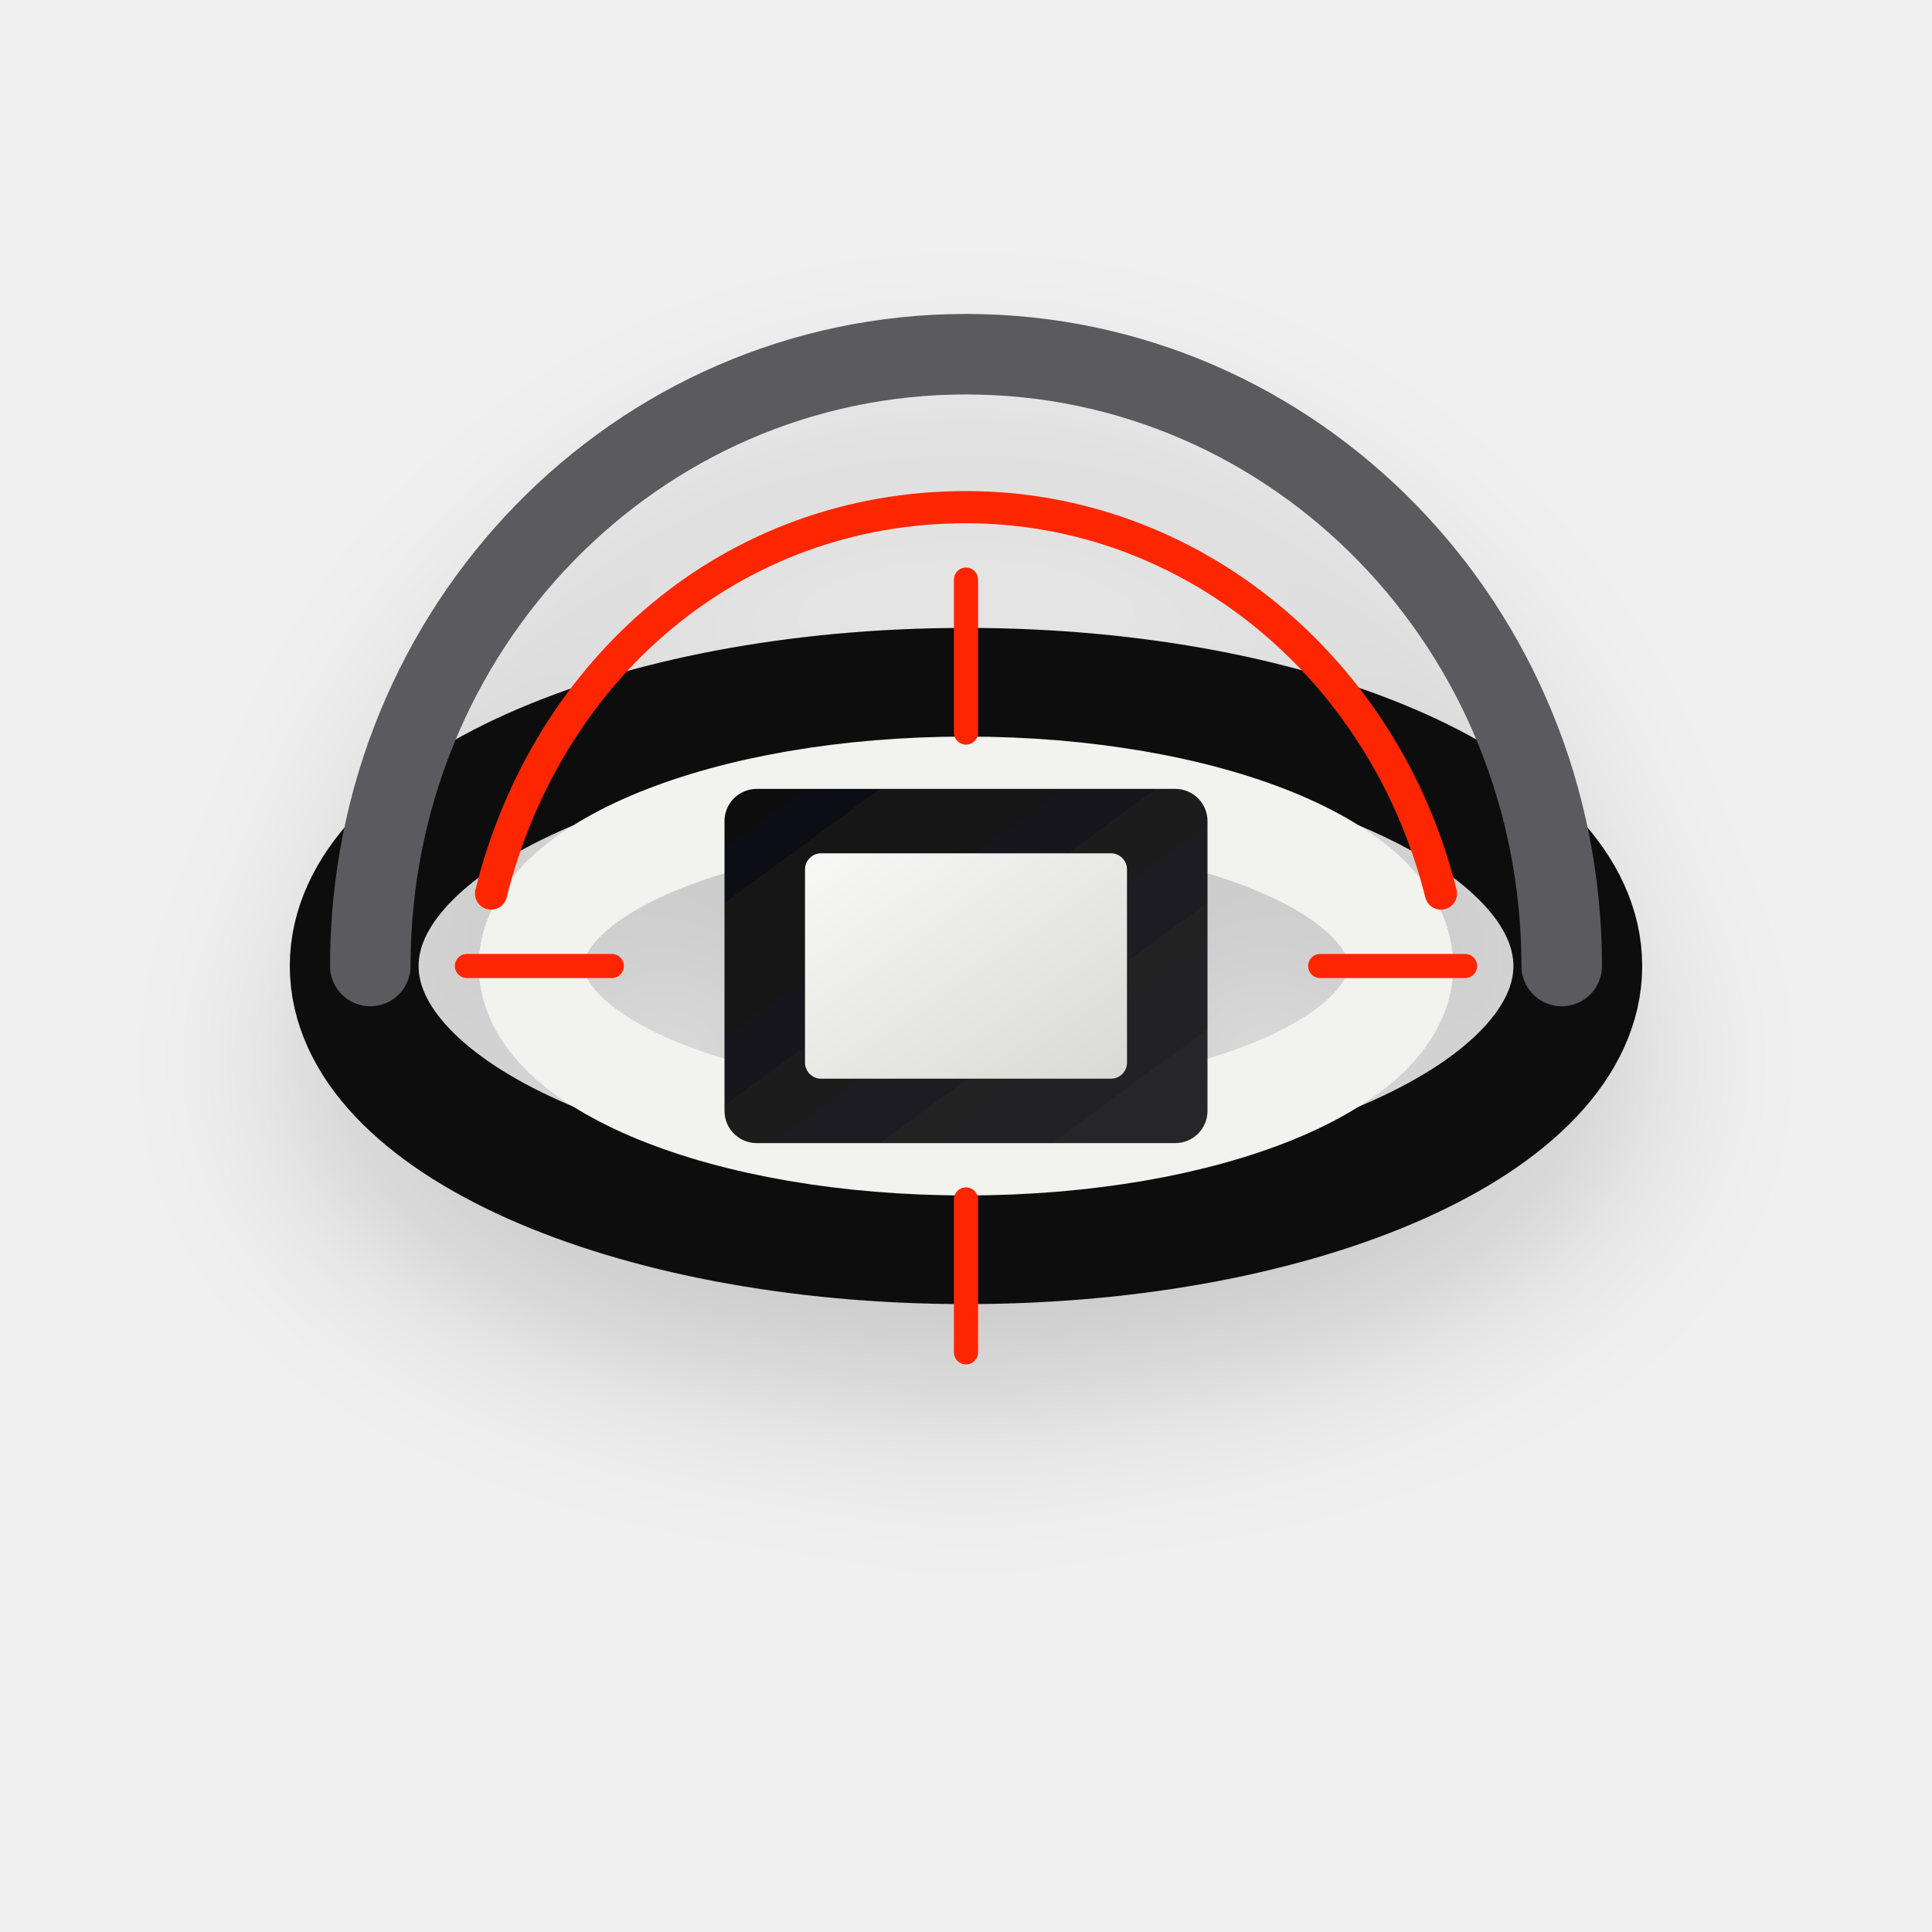
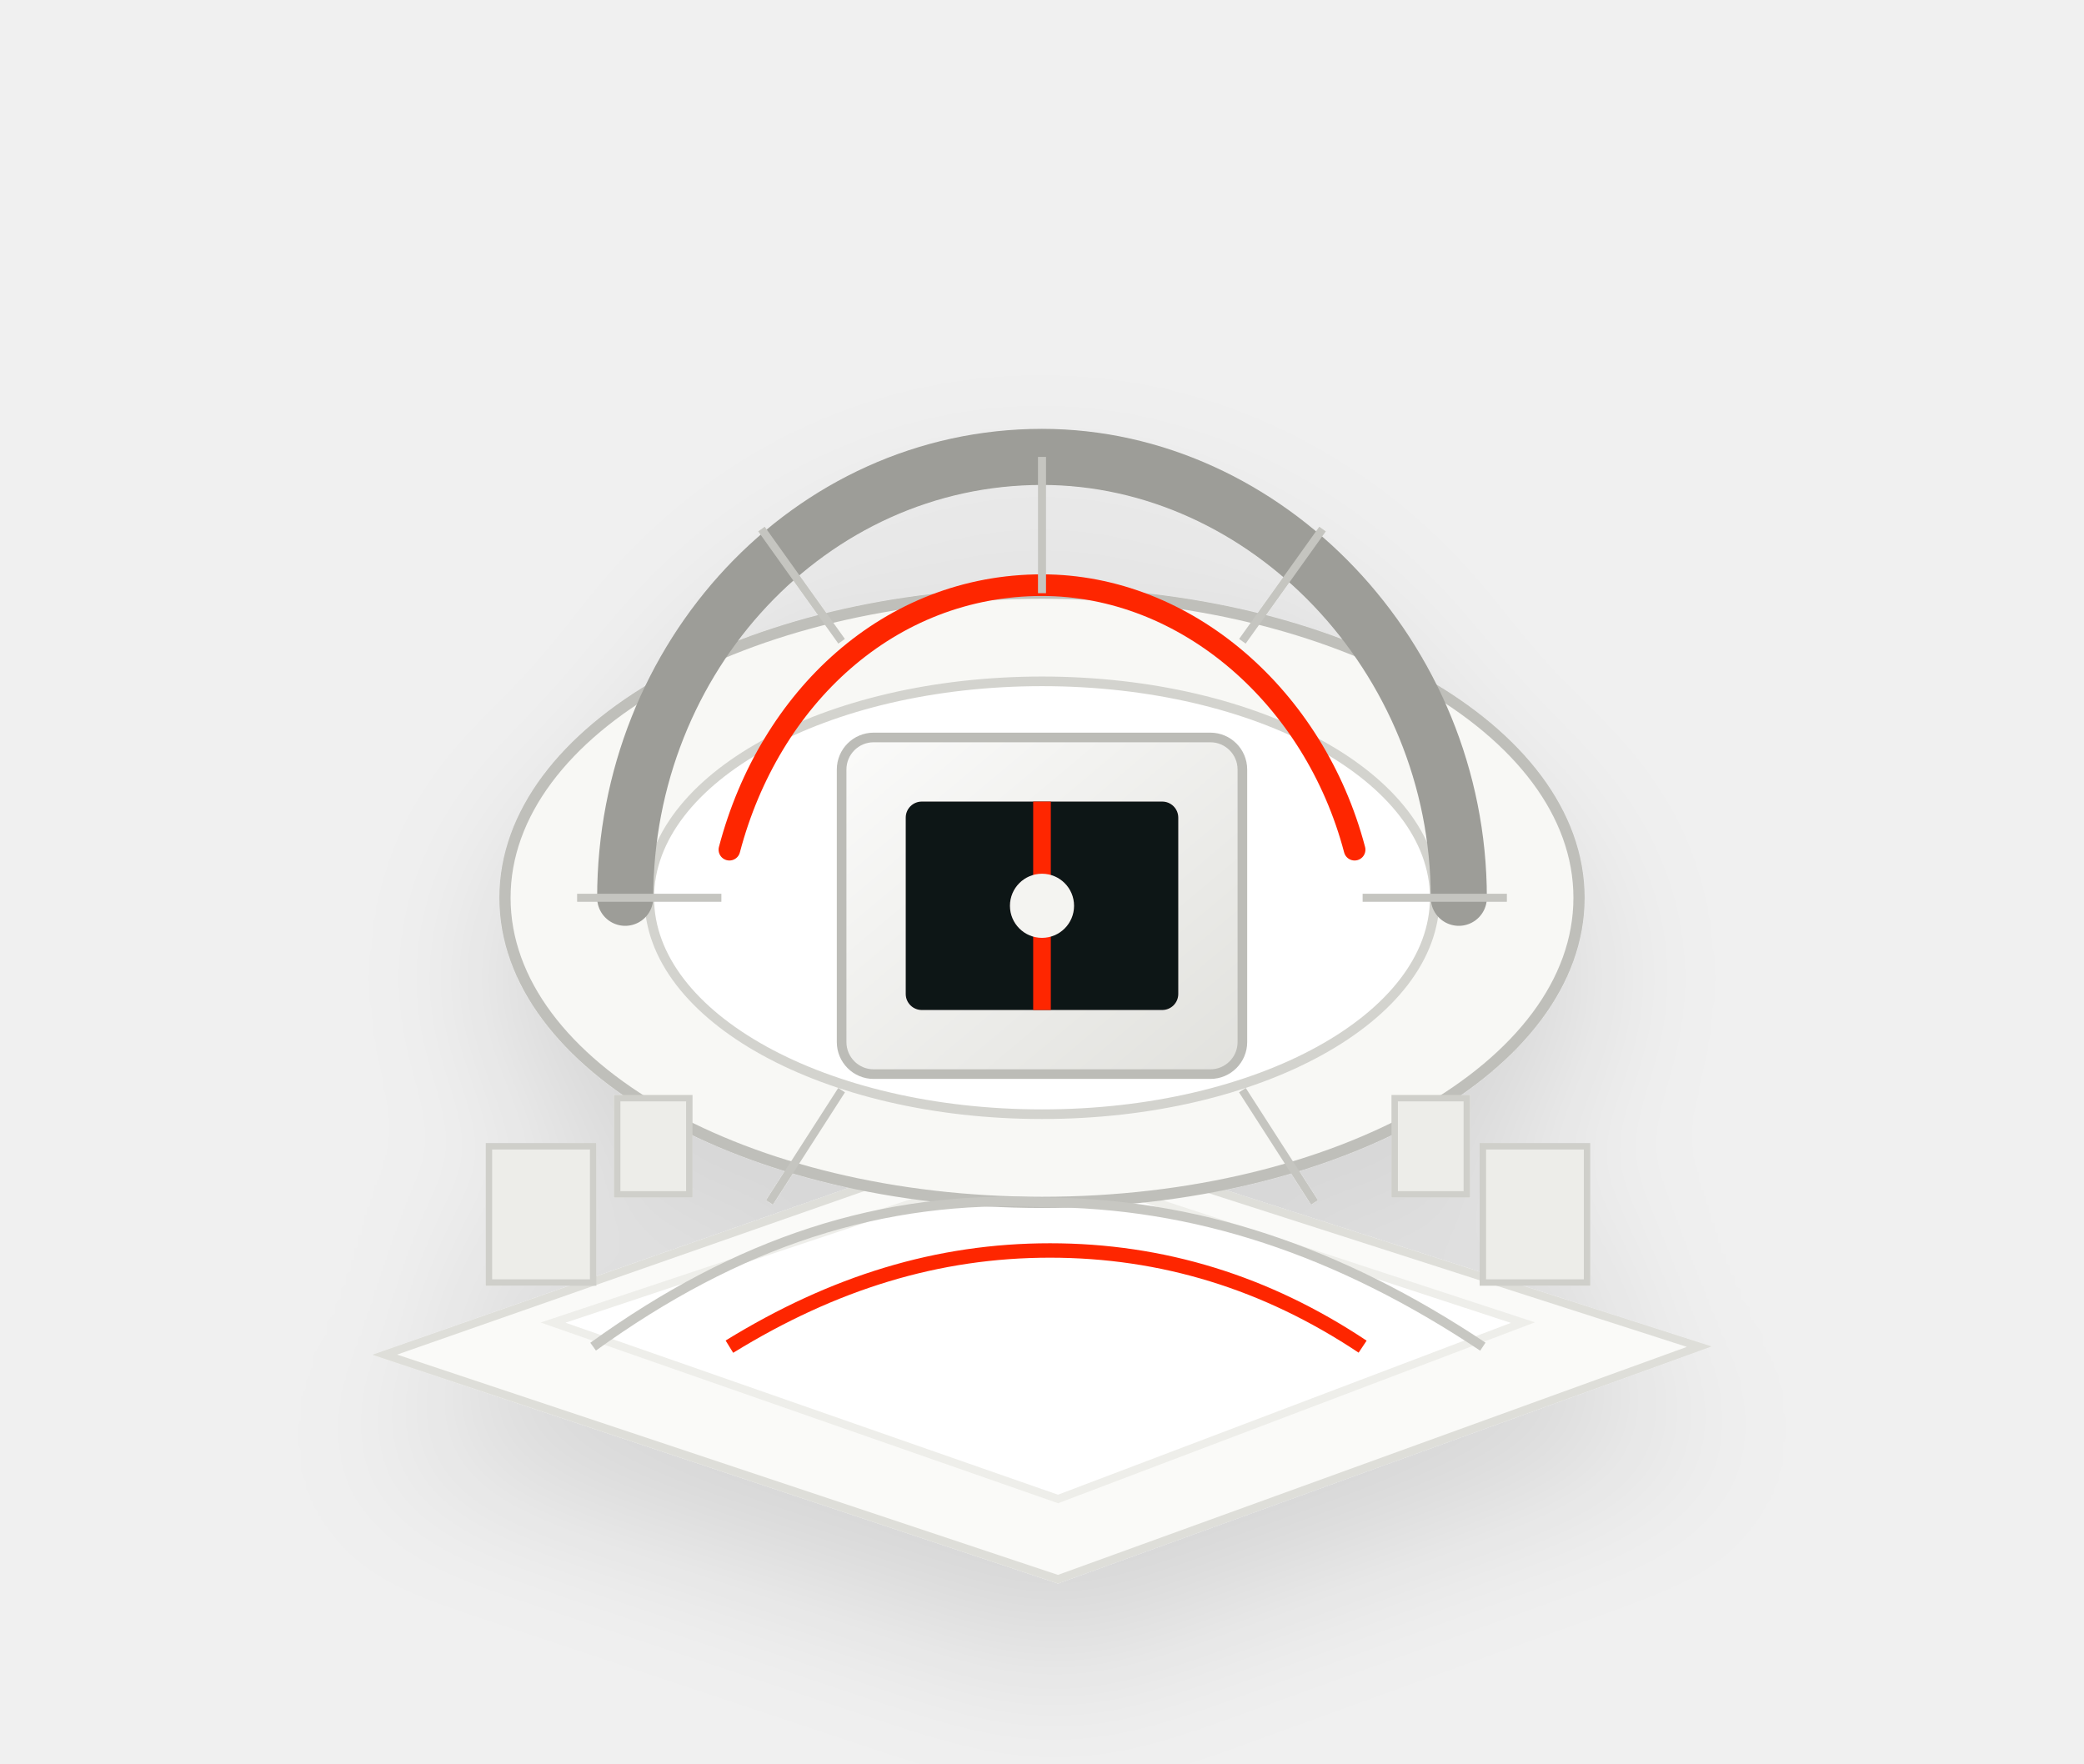
- <svg xmlns="http://www.w3.org/2000/svg" viewBox="0 0 240 240" fill="none">
+ <svg xmlns="http://www.w3.org/2000/svg" viewBox="0 0 260 220" fill="none">
  <defs>
-     <linearGradient id="a" x1="0" y1="0" x2="1" y2="1">
-       <stop stop-color="#0d0d0f" />
-       <stop offset="1" stop-color="#29292d" />
+     <linearGradient id="r1" x1="0" y1="0" x2="1" y2="1">
+       <stop stop-color="#fbfbfa" />
+       <stop offset="1" stop-color="#e1e1dd" />
    </linearGradient>
-     <linearGradient id="b" x1="0" y1="0" x2="1" y2="1">
-       <stop stop-color="#f8f8f6" />
-       <stop offset="1" stop-color="#d9d9d5" />
-     </linearGradient>
-     <filter id="s" x="-20%" y="-20%" width="140%" height="160%">
-       <feDropShadow dx="0" dy="12" stdDeviation="10" flood-color="#000" flood-opacity=".16" />
+     <filter id="sh" x="-30%" y="-30%" width="180%" height="190%">
+       <feDropShadow dx="0" dy="10" stdDeviation="9" flood-color="#000" flood-opacity=".11" />
    </filter>
  </defs>
-   <g filter="url(#s)">
-     <ellipse cx="120" cy="120" rx="76" ry="34" stroke="#111" stroke-width="16" />
-     <ellipse cx="120" cy="120" rx="54" ry="22" stroke="#f2f2ef" stroke-width="13" />
-     <path d="M46 120c0-42 33-76 74-76s74 34 74 76" stroke="#5a5a5f" stroke-width="10" stroke-linecap="round" />
-     <path d="M61 111c7-28 30-48 59-48 28 0 52 20 59 48" stroke="#FE2601" stroke-width="4" stroke-linecap="round" />
-     <rect x="90" y="98" width="60" height="44" rx="4" fill="url(#a)" />
-     <rect x="100" y="106" width="40" height="28" rx="2" fill="url(#b)" />
-     <path d="M120 91V72M120 168v-19M76 120H58M182 120h-18" stroke="#FE2601" stroke-width="3" stroke-linecap="round" />
+   <g filter="url(#sh)">
+     <polygon points="48,169 128,141 212,168 132,197" fill="#fafaf8" stroke="#deded9" />
+     <polygon points="69,165 129,145 190,165 132,187" fill="#fff" stroke="#eeeeea" />
+     <ellipse cx="130" cy="112" rx="67" ry="38" fill="#f8f8f5" stroke="#bfbfba" stroke-width="1.4" />
+     <ellipse cx="130" cy="112" rx="49" ry="27" fill="#fff" stroke="#d3d3ce" stroke-width="1.2" />
+     <path d="M78 112c0-30 23-55 52-55 28 0 52 25 52 55" stroke="#9d9d98" stroke-width="7" stroke-linecap="round" />
+     <path d="M91 106c5-19 20-33 39-33 18 0 34 14 39 33" stroke="#FE2601" stroke-width="2.7" stroke-linecap="round" />
+     <g stroke="#c5c5c0" stroke-width="1">
+       <path d="M130 57v17" />
+       <path d="M95 66l10 14" />
+       <path d="M165 66l-10 14" />
+       <path d="M72 112h18" />
+       <path d="M170 112h18" />
+       <path d="M96 150l9-14" />
+       <path d="M164 150l-9-14" />
+     </g>
+     <rect x="105" y="92" width="50" height="42" rx="4" fill="url(#r1)" stroke="#bcbcb7" stroke-width="1.2" />
+     <rect x="113" y="100" width="34" height="26" rx="2" fill="#111214" />
+     <path d="M130 100v26" stroke="#FE2601" stroke-width="2.2" />
+     <circle cx="130" cy="113" r="4" fill="#f4f4f1" />
+     <g fill="#ededE9" stroke="#cfcfca" stroke-width=".8">
+       <rect x="61" y="143" width="13" height="17" />
+       <rect x="185" y="143" width="13" height="17" />
+       <rect x="77" y="137" width="9" height="12" />
+       <rect x="174" y="137" width="9" height="12" />
+     </g>
+     <path d="M74 168c18-13 36-19 56-18 19 0 37 6 55 18" stroke="#c7c7c2" stroke-width="1.2" />
+     <path d="M91 168c13-8 26-12 40-12s27 4 39 12" stroke="#FE2601" stroke-width="1.8" />
  </g>
</svg>
